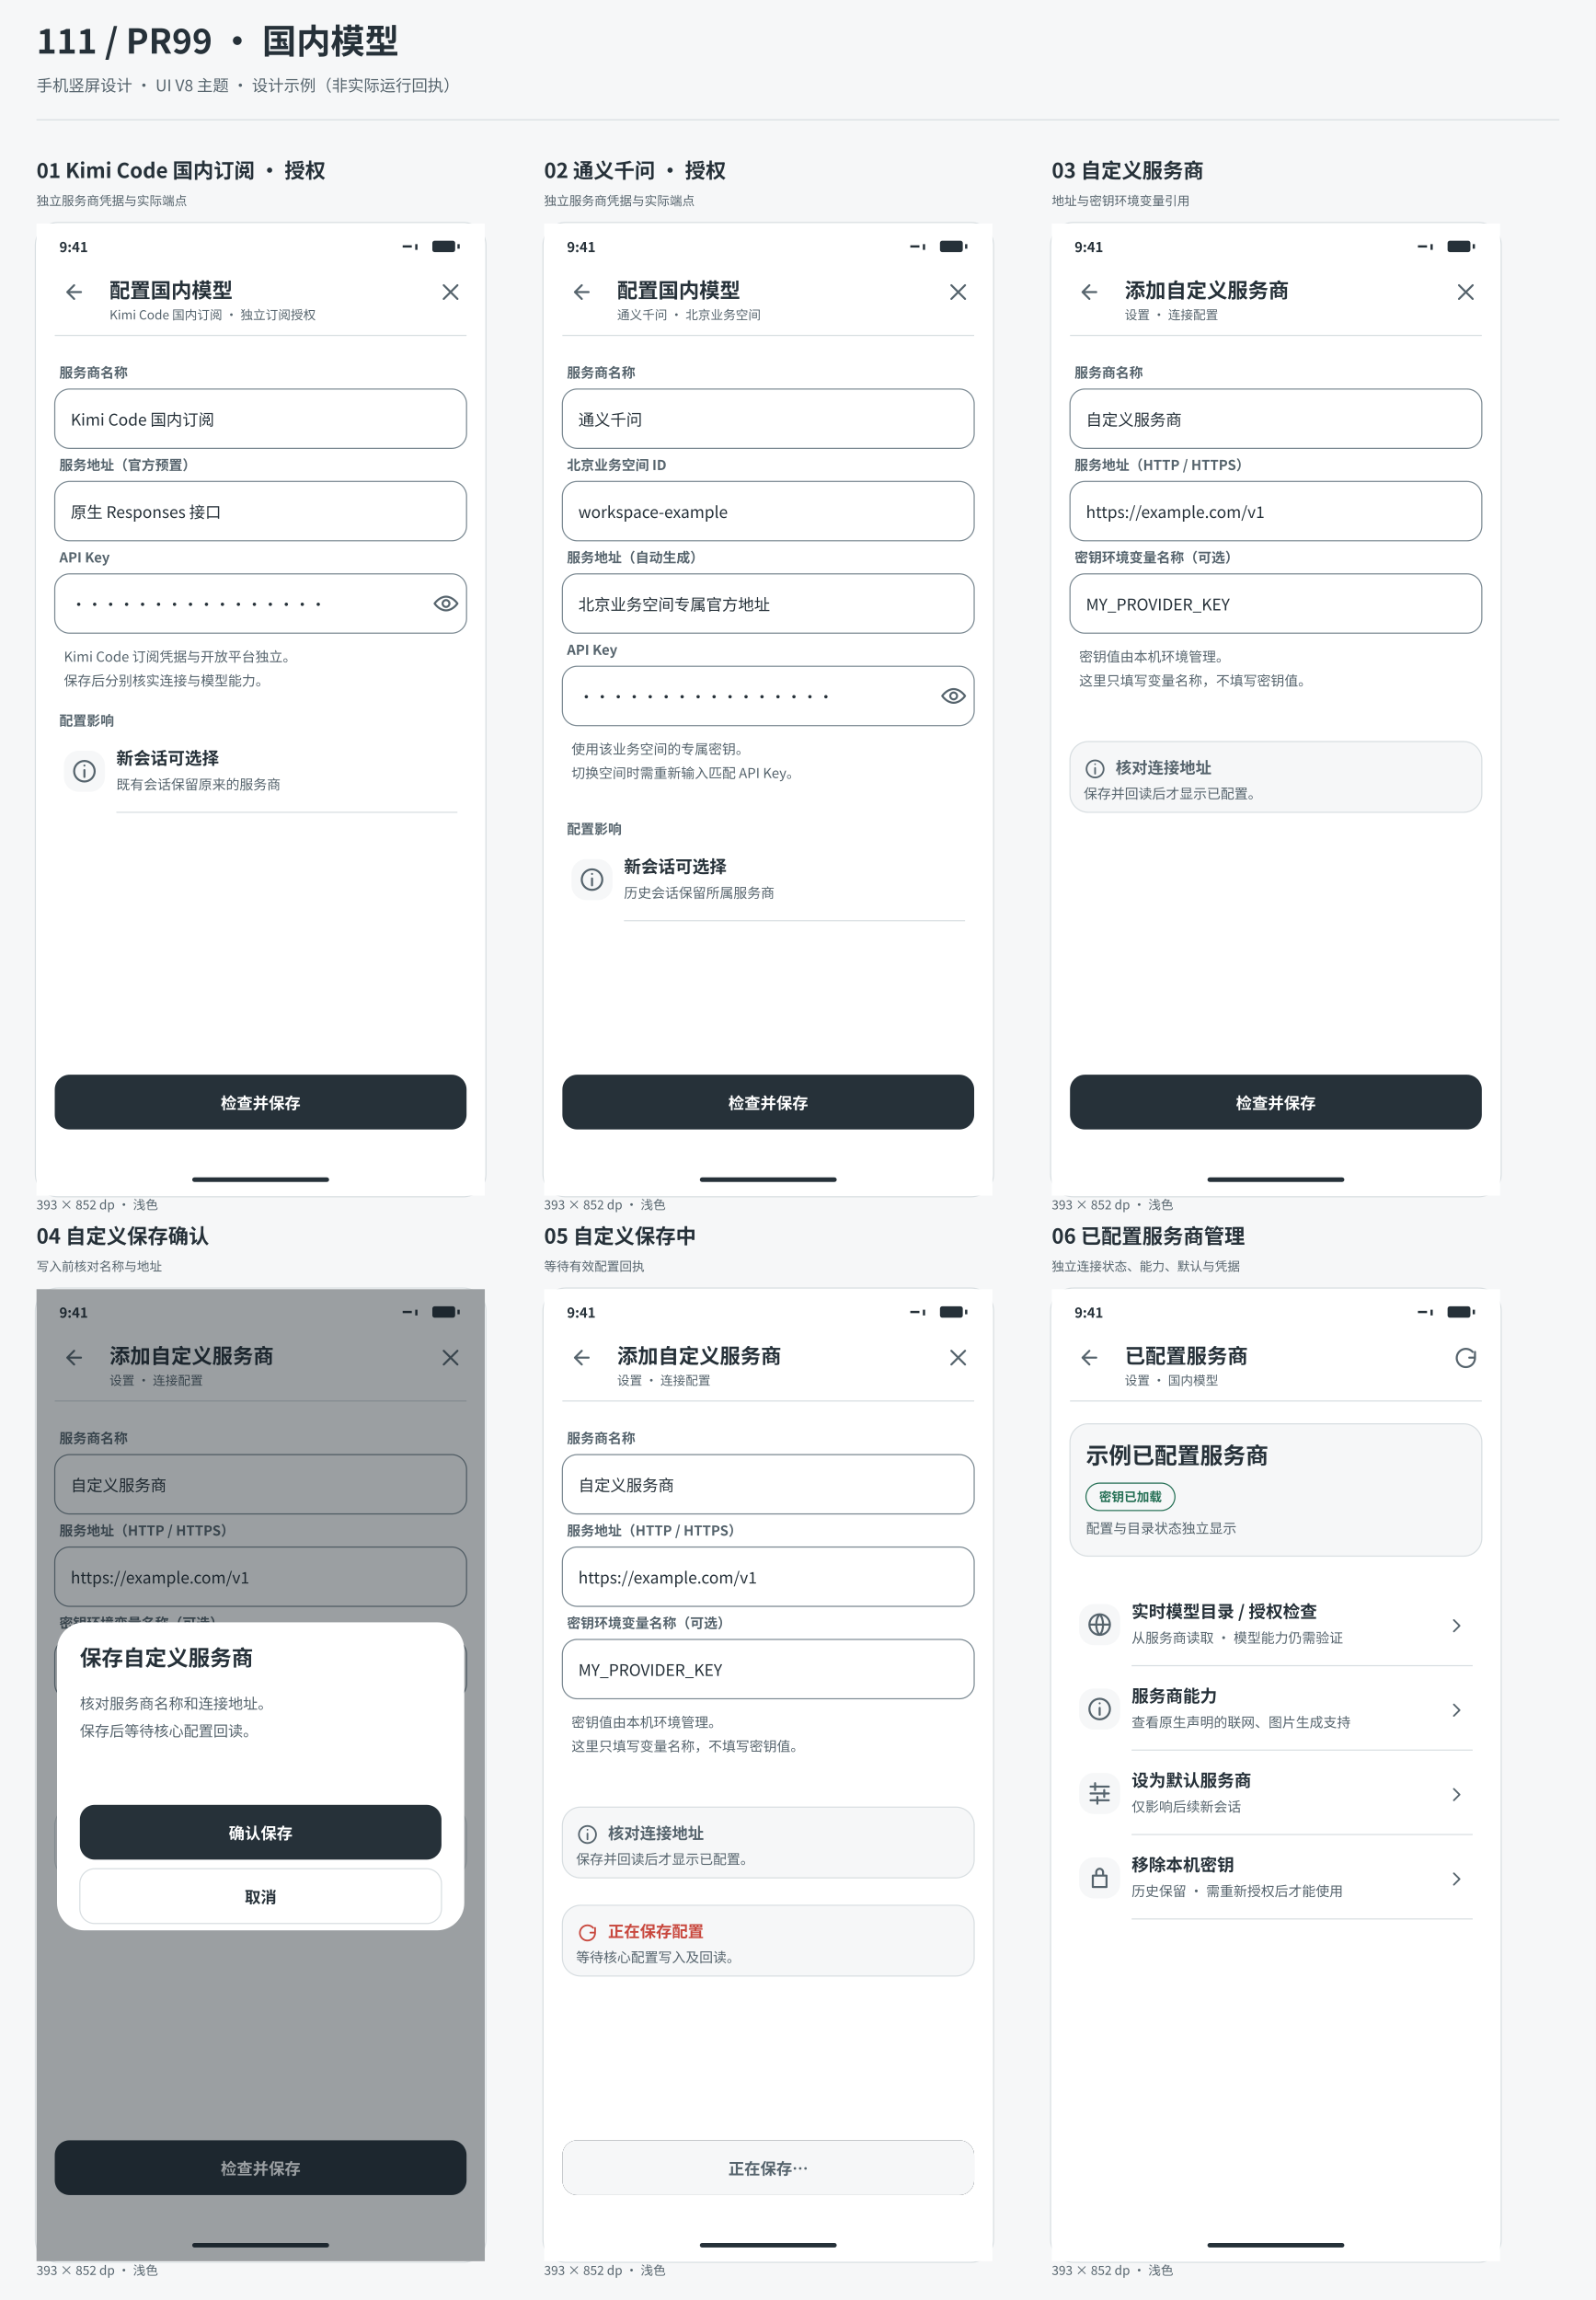
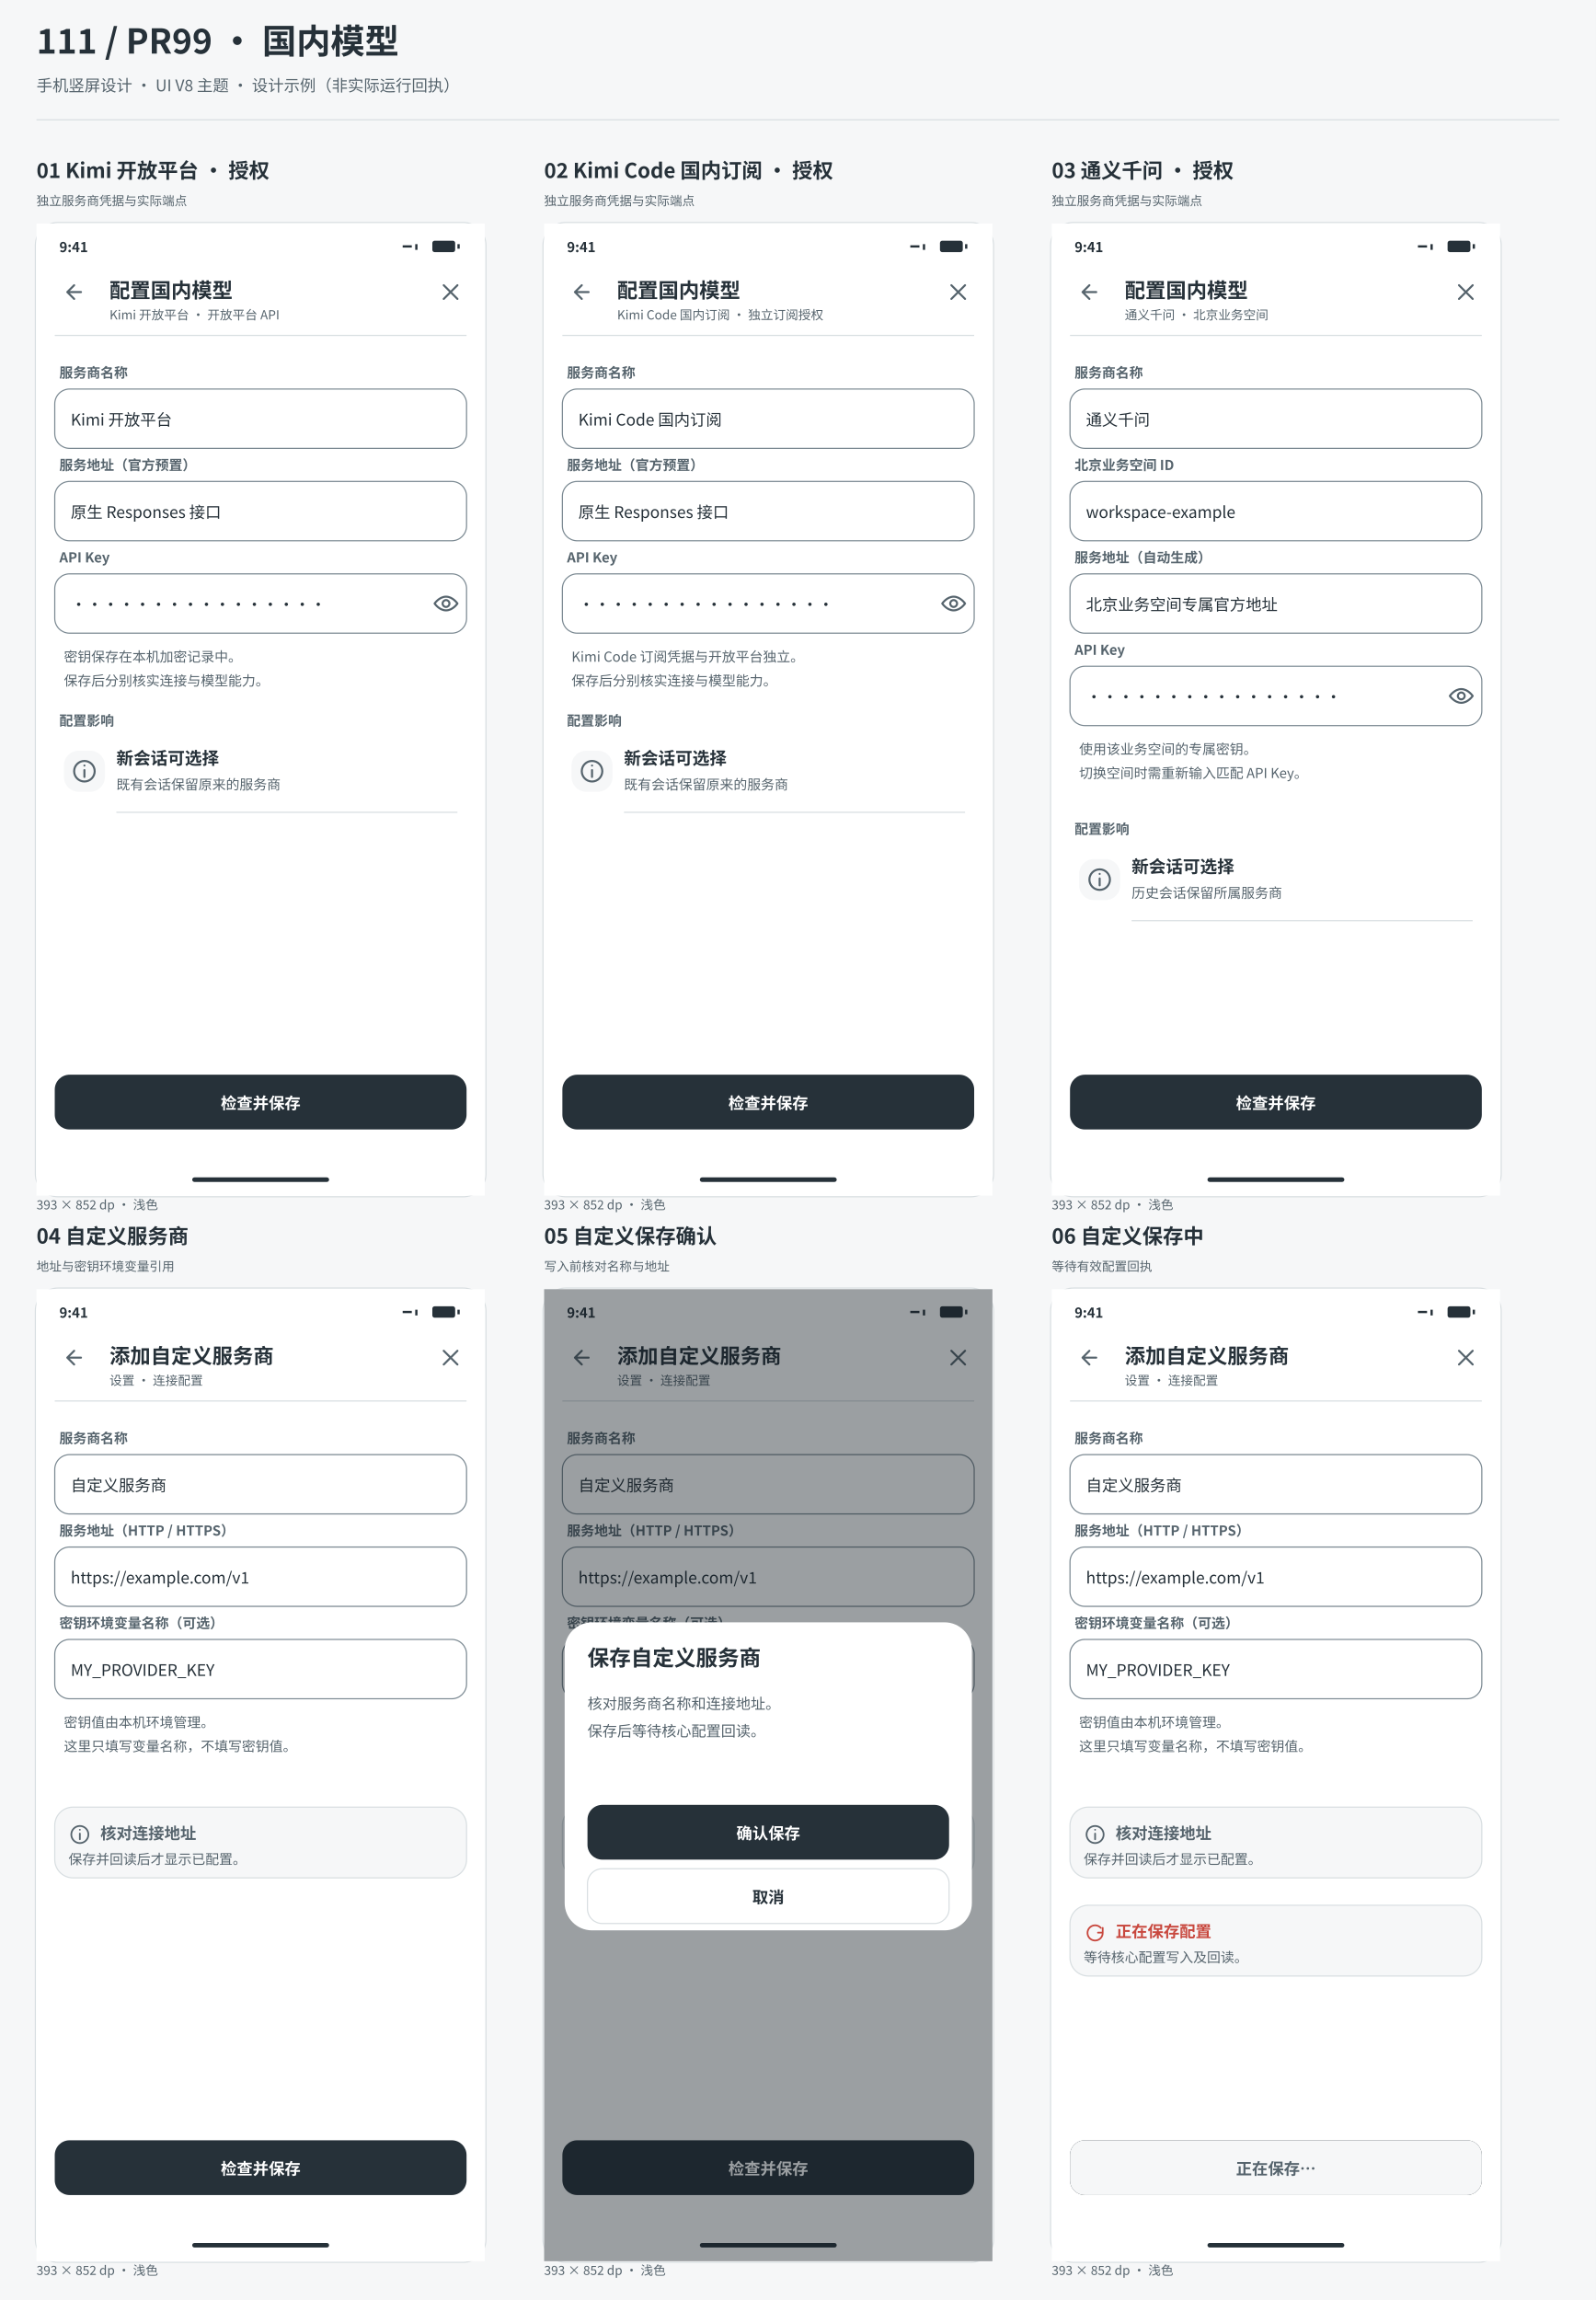
<svg xmlns="http://www.w3.org/2000/svg" width="1399" height="2016" viewBox="0 0 1399 2016" role="img" aria-label="国内模型">
  <rect x="0" y="0" width="1399" height="2016" rx="0" fill="#F6F7F8" stroke="none" stroke-width="1" opacity="1" />
  <text x="32" y="47" font-family="Noto Sans CJK SC, Microsoft YaHei, sans-serif" font-size="30" font-weight="700" fill="#263139" text-anchor="start">111  /  PR99  ·  国内模型</text>
  <text x="32" y="80" font-family="Noto Sans CJK SC, Microsoft YaHei, sans-serif" font-size="14" font-weight="400" fill="#56646D" text-anchor="start">手机竖屏设计 · UI V8 主题 · 设计示例（非实际运行回执）</text>
  <path d="M32 105L1367 105" stroke="#D8DEE1" stroke-width="1" fill="none" />
-   <text x="32" y="156" font-family="Noto Sans CJK SC, Microsoft YaHei, sans-serif" font-size="18" font-weight="700" fill="#263139" text-anchor="start">01  Kimi Code 国内订阅 · 授权</text>
+   <text x="32" y="156" font-family="Noto Sans CJK SC, Microsoft YaHei, sans-serif" font-size="18" font-weight="700" fill="#263139" text-anchor="start">01  Kimi 开放平台 · 授权</text>
  <text x="32" y="180" font-family="Noto Sans CJK SC, Microsoft YaHei, sans-serif" font-size="11" font-weight="400" fill="#56646D" text-anchor="start">独立服务商凭据与实际端点</text>
  <rect x="31.0" y="195" width="395" height="854" rx="20" fill="#FFFFFF" stroke="#D8DEE1" stroke-width="1" opacity="1" />
-   <g id="provider-form-kimi-code" transform="translate(32.0 196)">
+   <g id="provider-form-kimi" transform="translate(32.0 196)">
+     <rect x="0" y="0" width="393" height="852" rx="0" fill="#FFFFFF" stroke="none" stroke-width="1" opacity="1" />
+     <text x="20" y="25" font-family="Noto Sans CJK SC, Microsoft YaHei, sans-serif" font-size="12" font-weight="600" fill="#263139" text-anchor="start">9:41</text>
+     <path d="M321 20L329 20" stroke="#263139" stroke-width="2" fill="none" />
+     <path d="M333 18L333 23" stroke="#263139" stroke-width="2" fill="none" />
+     <rect x="347" y="15" width="20" height="10" rx="2" fill="#263139" stroke="none" stroke-width="1" opacity="1" />
+     <rect x="369" y="18" width="2" height="4" rx="0" fill="#263139" stroke="none" stroke-width="1" opacity="1" />
+     <g transform="translate(18 48) scale(1.0)" fill="none" stroke="#56646D" stroke-width="1.8" stroke-linejoin="round" stroke-linecap="round">
+       <path d="M15 18l-6-6 6-6M9 12h12" />
+     </g>
+     <text x="64" y="65" font-family="Noto Sans CJK SC, Microsoft YaHei, sans-serif" font-size="18" font-weight="700" fill="#263139" text-anchor="start">配置国内模型</text>
+     <text x="64" y="84" font-family="Noto Sans CJK SC, Microsoft YaHei, sans-serif" font-size="11" font-weight="400" fill="#56646D" text-anchor="start">Kimi 开放平台 · 开放平台 API</text>
+     <g transform="translate(351 48) scale(1.0)" fill="none" stroke="#56646D" stroke-width="1.8" stroke-linejoin="round" stroke-linecap="round">
+       <path d="M6 6l12 12M18 6L6 18" />
+     </g>
+     <path d="M16 98L377 98" stroke="#D8DEE1" stroke-width="1" fill="none" />
+     <rect x="136.5" y="836" width="120" height="4" rx="2" fill="#263139" stroke="none" stroke-width="1" opacity="1" />
+     <text x="20" y="135" font-family="Noto Sans CJK SC, Microsoft YaHei, sans-serif" font-size="12" font-weight="600" fill="#56646D" text-anchor="start">服务商名称</text>
+     <rect x="16" y="145" width="361" height="52" rx="13" fill="#FFFFFF" stroke="#7B8992" stroke-width="1" opacity="1" />
+     <text x="30" y="177" font-family="Noto Sans CJK SC, Microsoft YaHei, sans-serif" font-size="14" font-weight="400" fill="#263139" text-anchor="start">Kimi 开放平台</text>
+     <text x="20" y="216" font-family="Noto Sans CJK SC, Microsoft YaHei, sans-serif" font-size="12" font-weight="600" fill="#56646D" text-anchor="start">服务地址（官方预置）</text>
+     <rect x="16" y="226" width="361" height="52" rx="13" fill="#FFFFFF" stroke="#7B8992" stroke-width="1" opacity="1" />
+     <text x="30" y="258" font-family="Noto Sans CJK SC, Microsoft YaHei, sans-serif" font-size="14" font-weight="400" fill="#263139" text-anchor="start">原生 Responses 接口</text>
+     <text x="20" y="297" font-family="Noto Sans CJK SC, Microsoft YaHei, sans-serif" font-size="12" font-weight="600" fill="#56646D" text-anchor="start">API Key</text>
+     <rect x="16" y="307" width="361" height="52" rx="13" fill="#FFFFFF" stroke="#7B8992" stroke-width="1" opacity="1" />
+     <text x="30" y="339" font-family="Noto Sans CJK SC, Microsoft YaHei, sans-serif" font-size="14" font-weight="400" fill="#263139" text-anchor="start">••••••••••••••••</text>
+     <g transform="translate(347 321) scale(1.0)" fill="none" stroke="#56646D" stroke-width="1.8" stroke-linejoin="round" stroke-linecap="round">
+       <path d="M2 12s4-6 10-6 10 6 10 6-4 6-10 6-10-6-10-6M15 12a3 3 0 1 1-6 0 3 3 0 0 1 6 0" />
+     </g>
+     <text x="24" y="384" font-family="Noto Sans CJK SC, Microsoft YaHei, sans-serif" font-size="12" font-weight="400" fill="#56646D" text-anchor="start">密钥保存在本机加密记录中。</text>
+     <text x="24" y="405" font-family="Noto Sans CJK SC, Microsoft YaHei, sans-serif" font-size="12" font-weight="400" fill="#56646D" text-anchor="start">保存后分别核实连接与模型能力。</text>
+     <text x="20" y="440" font-family="Noto Sans CJK SC, Microsoft YaHei, sans-serif" font-size="12" font-weight="600" fill="#56646D" text-anchor="start">配置影响</text>
+     <rect x="24" y="462" width="36" height="36" rx="13" fill="#F6F7F8" stroke="none" stroke-width="1" opacity="1" />
+     <g transform="translate(30 468) scale(1.0)" fill="none" stroke="#56646D" stroke-width="1.8" stroke-linejoin="round" stroke-linecap="round">
+       <path d="M12 11v6M12 7h.01M21 12a9 9 0 1 1-18 0 9 9 0 0 1 18 0" />
+     </g>
+     <text x="70" y="474" font-family="Noto Sans CJK SC, Microsoft YaHei, sans-serif" font-size="15" font-weight="600" fill="#263139" text-anchor="start">新会话可选择</text>
+     <text x="70" y="496" font-family="Noto Sans CJK SC, Microsoft YaHei, sans-serif" font-size="12" font-weight="400" fill="#56646D" text-anchor="start">既有会话保留原来的服务商</text>
+     <path d="M70 516L369 516" stroke="#D8DEE1" stroke-width="1" fill="none" />
+     <rect x="16" y="746" width="361" height="48" rx="13" fill="#263139" stroke="none" stroke-width="1" opacity="1" />
+     <text x="196.5" y="776" font-family="Noto Sans CJK SC, Microsoft YaHei, sans-serif" font-size="14" font-weight="600" fill="#FFFFFF" text-anchor="middle">检查并保存</text>
+   </g>
+   <text x="32" y="1060" font-family="Noto Sans CJK SC, Microsoft YaHei, sans-serif" font-size="11" font-weight="400" fill="#56646D" text-anchor="start">393 × 852 dp  ·  浅色</text>
+   <text x="477" y="156" font-family="Noto Sans CJK SC, Microsoft YaHei, sans-serif" font-size="18" font-weight="700" fill="#263139" text-anchor="start">02  Kimi Code 国内订阅 · 授权</text>
+   <text x="477" y="180" font-family="Noto Sans CJK SC, Microsoft YaHei, sans-serif" font-size="11" font-weight="400" fill="#56646D" text-anchor="start">独立服务商凭据与实际端点</text>
+   <rect x="476.0" y="195" width="395" height="854" rx="20" fill="#FFFFFF" stroke="#D8DEE1" stroke-width="1" opacity="1" />
+   <g id="provider-form-kimi-code" transform="translate(477.0 196)">
    <rect x="0" y="0" width="393" height="852" rx="0" fill="#FFFFFF" stroke="none" stroke-width="1" opacity="1" />
    <text x="20" y="25" font-family="Noto Sans CJK SC, Microsoft YaHei, sans-serif" font-size="12" font-weight="600" fill="#263139" text-anchor="start">9:41</text>
    <path d="M321 20L329 20" stroke="#263139" stroke-width="2" fill="none" />
    <path d="M333 18L333 23" stroke="#263139" stroke-width="2" fill="none" />
    <rect x="347" y="15" width="20" height="10" rx="2" fill="#263139" stroke="none" stroke-width="1" opacity="1" />
    <rect x="369" y="18" width="2" height="4" rx="0" fill="#263139" stroke="none" stroke-width="1" opacity="1" />
    <g transform="translate(18 48) scale(1.0)" fill="none" stroke="#56646D" stroke-width="1.8" stroke-linejoin="round" stroke-linecap="round">
      <path d="M15 18l-6-6 6-6M9 12h12" />
    </g>
    <text x="64" y="65" font-family="Noto Sans CJK SC, Microsoft YaHei, sans-serif" font-size="18" font-weight="700" fill="#263139" text-anchor="start">配置国内模型</text>
    <text x="64" y="84" font-family="Noto Sans CJK SC, Microsoft YaHei, sans-serif" font-size="11" font-weight="400" fill="#56646D" text-anchor="start">Kimi Code 国内订阅 · 独立订阅授权</text>
    <g transform="translate(351 48) scale(1.0)" fill="none" stroke="#56646D" stroke-width="1.8" stroke-linejoin="round" stroke-linecap="round">
      <path d="M6 6l12 12M18 6L6 18" />
    </g>
    <path d="M16 98L377 98" stroke="#D8DEE1" stroke-width="1" fill="none" />
    <rect x="136.5" y="836" width="120" height="4" rx="2" fill="#263139" stroke="none" stroke-width="1" opacity="1" />
    <text x="20" y="135" font-family="Noto Sans CJK SC, Microsoft YaHei, sans-serif" font-size="12" font-weight="600" fill="#56646D" text-anchor="start">服务商名称</text>
    <rect x="16" y="145" width="361" height="52" rx="13" fill="#FFFFFF" stroke="#7B8992" stroke-width="1" opacity="1" />
    <text x="30" y="177" font-family="Noto Sans CJK SC, Microsoft YaHei, sans-serif" font-size="14" font-weight="400" fill="#263139" text-anchor="start">Kimi Code 国内订阅</text>
    <text x="20" y="216" font-family="Noto Sans CJK SC, Microsoft YaHei, sans-serif" font-size="12" font-weight="600" fill="#56646D" text-anchor="start">服务地址（官方预置）</text>
    <rect x="16" y="226" width="361" height="52" rx="13" fill="#FFFFFF" stroke="#7B8992" stroke-width="1" opacity="1" />
    <text x="30" y="258" font-family="Noto Sans CJK SC, Microsoft YaHei, sans-serif" font-size="14" font-weight="400" fill="#263139" text-anchor="start">原生 Responses 接口</text>
    <text x="20" y="297" font-family="Noto Sans CJK SC, Microsoft YaHei, sans-serif" font-size="12" font-weight="600" fill="#56646D" text-anchor="start">API Key</text>
    <rect x="16" y="307" width="361" height="52" rx="13" fill="#FFFFFF" stroke="#7B8992" stroke-width="1" opacity="1" />
    <text x="30" y="339" font-family="Noto Sans CJK SC, Microsoft YaHei, sans-serif" font-size="14" font-weight="400" fill="#263139" text-anchor="start">••••••••••••••••</text>
    <g transform="translate(347 321) scale(1.0)" fill="none" stroke="#56646D" stroke-width="1.8" stroke-linejoin="round" stroke-linecap="round">
      <path d="M2 12s4-6 10-6 10 6 10 6-4 6-10 6-10-6-10-6M15 12a3 3 0 1 1-6 0 3 3 0 0 1 6 0" />
    </g>
    <text x="24" y="384" font-family="Noto Sans CJK SC, Microsoft YaHei, sans-serif" font-size="12" font-weight="400" fill="#56646D" text-anchor="start">Kimi Code 订阅凭据与开放平台独立。</text>
    <text x="24" y="405" font-family="Noto Sans CJK SC, Microsoft YaHei, sans-serif" font-size="12" font-weight="400" fill="#56646D" text-anchor="start">保存后分别核实连接与模型能力。</text>
    <text x="20" y="440" font-family="Noto Sans CJK SC, Microsoft YaHei, sans-serif" font-size="12" font-weight="600" fill="#56646D" text-anchor="start">配置影响</text>
    <rect x="24" y="462" width="36" height="36" rx="13" fill="#F6F7F8" stroke="none" stroke-width="1" opacity="1" />
    <g transform="translate(30 468) scale(1.0)" fill="none" stroke="#56646D" stroke-width="1.8" stroke-linejoin="round" stroke-linecap="round">
      <path d="M12 11v6M12 7h.01M21 12a9 9 0 1 1-18 0 9 9 0 0 1 18 0" />
    </g>
    <text x="70" y="474" font-family="Noto Sans CJK SC, Microsoft YaHei, sans-serif" font-size="15" font-weight="600" fill="#263139" text-anchor="start">新会话可选择</text>
    <text x="70" y="496" font-family="Noto Sans CJK SC, Microsoft YaHei, sans-serif" font-size="12" font-weight="400" fill="#56646D" text-anchor="start">既有会话保留原来的服务商</text>
    <path d="M70 516L369 516" stroke="#D8DEE1" stroke-width="1" fill="none" />
    <rect x="16" y="746" width="361" height="48" rx="13" fill="#263139" stroke="none" stroke-width="1" opacity="1" />
    <text x="196.5" y="776" font-family="Noto Sans CJK SC, Microsoft YaHei, sans-serif" font-size="14" font-weight="600" fill="#FFFFFF" text-anchor="middle">检查并保存</text>
  </g>
-   <text x="32" y="1060" font-family="Noto Sans CJK SC, Microsoft YaHei, sans-serif" font-size="11" font-weight="400" fill="#56646D" text-anchor="start">393 × 852 dp  ·  浅色</text>
-   <text x="477" y="156" font-family="Noto Sans CJK SC, Microsoft YaHei, sans-serif" font-size="18" font-weight="700" fill="#263139" text-anchor="start">02  通义千问 · 授权</text>
-   <text x="477" y="180" font-family="Noto Sans CJK SC, Microsoft YaHei, sans-serif" font-size="11" font-weight="400" fill="#56646D" text-anchor="start">独立服务商凭据与实际端点</text>
-   <rect x="476.0" y="195" width="395" height="854" rx="20" fill="#FFFFFF" stroke="#D8DEE1" stroke-width="1" opacity="1" />
-   <g id="provider-form-qwen" transform="translate(477.0 196)">
+   <text x="477" y="1060" font-family="Noto Sans CJK SC, Microsoft YaHei, sans-serif" font-size="11" font-weight="400" fill="#56646D" text-anchor="start">393 × 852 dp  ·  浅色</text>
+   <text x="922" y="156" font-family="Noto Sans CJK SC, Microsoft YaHei, sans-serif" font-size="18" font-weight="700" fill="#263139" text-anchor="start">03  通义千问 · 授权</text>
+   <text x="922" y="180" font-family="Noto Sans CJK SC, Microsoft YaHei, sans-serif" font-size="11" font-weight="400" fill="#56646D" text-anchor="start">独立服务商凭据与实际端点</text>
+   <rect x="921.0" y="195" width="395" height="854" rx="20" fill="#FFFFFF" stroke="#D8DEE1" stroke-width="1" opacity="1" />
+   <g id="provider-form-qwen" transform="translate(922.0 196)">
    <rect x="0" y="0" width="393" height="852" rx="0" fill="#FFFFFF" stroke="none" stroke-width="1" opacity="1" />
    <text x="20" y="25" font-family="Noto Sans CJK SC, Microsoft YaHei, sans-serif" font-size="12" font-weight="600" fill="#263139" text-anchor="start">9:41</text>
    <path d="M321 20L329 20" stroke="#263139" stroke-width="2" fill="none" />
    <path d="M333 18L333 23" stroke="#263139" stroke-width="2" fill="none" />
    <rect x="347" y="15" width="20" height="10" rx="2" fill="#263139" stroke="none" stroke-width="1" opacity="1" />
    <rect x="369" y="18" width="2" height="4" rx="0" fill="#263139" stroke="none" stroke-width="1" opacity="1" />
    <g transform="translate(18 48) scale(1.0)" fill="none" stroke="#56646D" stroke-width="1.8" stroke-linejoin="round" stroke-linecap="round">
      <path d="M15 18l-6-6 6-6M9 12h12" />
    </g>
    <text x="64" y="65" font-family="Noto Sans CJK SC, Microsoft YaHei, sans-serif" font-size="18" font-weight="700" fill="#263139" text-anchor="start">配置国内模型</text>
    <text x="64" y="84" font-family="Noto Sans CJK SC, Microsoft YaHei, sans-serif" font-size="11" font-weight="400" fill="#56646D" text-anchor="start">通义千问 · 北京业务空间</text>
    <g transform="translate(351 48) scale(1.0)" fill="none" stroke="#56646D" stroke-width="1.8" stroke-linejoin="round" stroke-linecap="round">
      <path d="M6 6l12 12M18 6L6 18" />
    </g>
    <path d="M16 98L377 98" stroke="#D8DEE1" stroke-width="1" fill="none" />
    <rect x="136.5" y="836" width="120" height="4" rx="2" fill="#263139" stroke="none" stroke-width="1" opacity="1" />
    <text x="20" y="135" font-family="Noto Sans CJK SC, Microsoft YaHei, sans-serif" font-size="12" font-weight="600" fill="#56646D" text-anchor="start">服务商名称</text>
    <rect x="16" y="145" width="361" height="52" rx="13" fill="#FFFFFF" stroke="#7B8992" stroke-width="1" opacity="1" />
    <text x="30" y="177" font-family="Noto Sans CJK SC, Microsoft YaHei, sans-serif" font-size="14" font-weight="400" fill="#263139" text-anchor="start">通义千问</text>
    <text x="20" y="216" font-family="Noto Sans CJK SC, Microsoft YaHei, sans-serif" font-size="12" font-weight="600" fill="#56646D" text-anchor="start">北京业务空间 ID</text>
    <rect x="16" y="226" width="361" height="52" rx="13" fill="#FFFFFF" stroke="#7B8992" stroke-width="1" opacity="1" />
    <text x="30" y="258" font-family="Noto Sans CJK SC, Microsoft YaHei, sans-serif" font-size="14" font-weight="400" fill="#263139" text-anchor="start">workspace-example</text>
    <text x="20" y="297" font-family="Noto Sans CJK SC, Microsoft YaHei, sans-serif" font-size="12" font-weight="600" fill="#56646D" text-anchor="start">服务地址（自动生成）</text>
    <rect x="16" y="307" width="361" height="52" rx="13" fill="#FFFFFF" stroke="#7B8992" stroke-width="1" opacity="1" />
    <text x="30" y="339" font-family="Noto Sans CJK SC, Microsoft YaHei, sans-serif" font-size="14" font-weight="400" fill="#263139" text-anchor="start">北京业务空间专属官方地址</text>
    <text x="20" y="378" font-family="Noto Sans CJK SC, Microsoft YaHei, sans-serif" font-size="12" font-weight="600" fill="#56646D" text-anchor="start">API Key</text>
    <rect x="16" y="388" width="361" height="52" rx="13" fill="#FFFFFF" stroke="#7B8992" stroke-width="1" opacity="1" />
    <text x="30" y="420" font-family="Noto Sans CJK SC, Microsoft YaHei, sans-serif" font-size="14" font-weight="400" fill="#263139" text-anchor="start">••••••••••••••••</text>
    <g transform="translate(347 402) scale(1.0)" fill="none" stroke="#56646D" stroke-width="1.8" stroke-linejoin="round" stroke-linecap="round">
      <path d="M2 12s4-6 10-6 10 6 10 6-4 6-10 6-10-6-10-6M15 12a3 3 0 1 1-6 0 3 3 0 0 1 6 0" />
    </g>
    <text x="24" y="465" font-family="Noto Sans CJK SC, Microsoft YaHei, sans-serif" font-size="12" font-weight="400" fill="#56646D" text-anchor="start">使用该业务空间的专属密钥。</text>
    <text x="24" y="486" font-family="Noto Sans CJK SC, Microsoft YaHei, sans-serif" font-size="12" font-weight="400" fill="#56646D" text-anchor="start">切换空间时需重新输入匹配 API Key。</text>
    <text x="20" y="535" font-family="Noto Sans CJK SC, Microsoft YaHei, sans-serif" font-size="12" font-weight="600" fill="#56646D" text-anchor="start">配置影响</text>
    <rect x="24" y="557" width="36" height="36" rx="13" fill="#F6F7F8" stroke="none" stroke-width="1" opacity="1" />
    <g transform="translate(30 563) scale(1.0)" fill="none" stroke="#56646D" stroke-width="1.8" stroke-linejoin="round" stroke-linecap="round">
      <path d="M12 11v6M12 7h.01M21 12a9 9 0 1 1-18 0 9 9 0 0 1 18 0" />
    </g>
    <text x="70" y="569" font-family="Noto Sans CJK SC, Microsoft YaHei, sans-serif" font-size="15" font-weight="600" fill="#263139" text-anchor="start">新会话可选择</text>
    <text x="70" y="591" font-family="Noto Sans CJK SC, Microsoft YaHei, sans-serif" font-size="12" font-weight="400" fill="#56646D" text-anchor="start">历史会话保留所属服务商</text>
    <path d="M70 611L369 611" stroke="#D8DEE1" stroke-width="1" fill="none" />
    <rect x="16" y="746" width="361" height="48" rx="13" fill="#263139" stroke="none" stroke-width="1" opacity="1" />
    <text x="196.5" y="776" font-family="Noto Sans CJK SC, Microsoft YaHei, sans-serif" font-size="14" font-weight="600" fill="#FFFFFF" text-anchor="middle">检查并保存</text>
  </g>
-   <text x="477" y="1060" font-family="Noto Sans CJK SC, Microsoft YaHei, sans-serif" font-size="11" font-weight="400" fill="#56646D" text-anchor="start">393 × 852 dp  ·  浅色</text>
-   <text x="922" y="156" font-family="Noto Sans CJK SC, Microsoft YaHei, sans-serif" font-size="18" font-weight="700" fill="#263139" text-anchor="start">03  自定义服务商</text>
-   <text x="922" y="180" font-family="Noto Sans CJK SC, Microsoft YaHei, sans-serif" font-size="11" font-weight="400" fill="#56646D" text-anchor="start">地址与密钥环境变量引用</text>
-   <rect x="921.0" y="195" width="395" height="854" rx="20" fill="#FFFFFF" stroke="#D8DEE1" stroke-width="1" opacity="1" />
-   <g id="provider-custom" transform="translate(922.0 196)">
+   <text x="922" y="1060" font-family="Noto Sans CJK SC, Microsoft YaHei, sans-serif" font-size="11" font-weight="400" fill="#56646D" text-anchor="start">393 × 852 dp  ·  浅色</text>
+   <text x="32" y="1090" font-family="Noto Sans CJK SC, Microsoft YaHei, sans-serif" font-size="18" font-weight="700" fill="#263139" text-anchor="start">04  自定义服务商</text>
+   <text x="32" y="1114" font-family="Noto Sans CJK SC, Microsoft YaHei, sans-serif" font-size="11" font-weight="400" fill="#56646D" text-anchor="start">地址与密钥环境变量引用</text>
+   <rect x="31.0" y="1129" width="395" height="854" rx="20" fill="#FFFFFF" stroke="#D8DEE1" stroke-width="1" opacity="1" />
+   <g id="provider-custom" transform="translate(32.0 1130)">
    <rect x="0" y="0" width="393" height="852" rx="0" fill="#FFFFFF" stroke="none" stroke-width="1" opacity="1" />
    <text x="20" y="25" font-family="Noto Sans CJK SC, Microsoft YaHei, sans-serif" font-size="12" font-weight="600" fill="#263139" text-anchor="start">9:41</text>
    <path d="M321 20L329 20" stroke="#263139" stroke-width="2" fill="none" />
    <path d="M333 18L333 23" stroke="#263139" stroke-width="2" fill="none" />
    <rect x="347" y="15" width="20" height="10" rx="2" fill="#263139" stroke="none" stroke-width="1" opacity="1" />
    <rect x="369" y="18" width="2" height="4" rx="0" fill="#263139" stroke="none" stroke-width="1" opacity="1" />
    <g transform="translate(18 48) scale(1.0)" fill="none" stroke="#56646D" stroke-width="1.8" stroke-linejoin="round" stroke-linecap="round">
      <path d="M15 18l-6-6 6-6M9 12h12" />
    </g>
    <text x="64" y="65" font-family="Noto Sans CJK SC, Microsoft YaHei, sans-serif" font-size="18" font-weight="700" fill="#263139" text-anchor="start">添加自定义服务商</text>
    <text x="64" y="84" font-family="Noto Sans CJK SC, Microsoft YaHei, sans-serif" font-size="11" font-weight="400" fill="#56646D" text-anchor="start">设置 · 连接配置</text>
    <g transform="translate(351 48) scale(1.0)" fill="none" stroke="#56646D" stroke-width="1.8" stroke-linejoin="round" stroke-linecap="round">
      <path d="M6 6l12 12M18 6L6 18" />
    </g>
    <path d="M16 98L377 98" stroke="#D8DEE1" stroke-width="1" fill="none" />
    <rect x="136.5" y="836" width="120" height="4" rx="2" fill="#263139" stroke="none" stroke-width="1" opacity="1" />
    <text x="20" y="135" font-family="Noto Sans CJK SC, Microsoft YaHei, sans-serif" font-size="12" font-weight="600" fill="#56646D" text-anchor="start">服务商名称</text>
    <rect x="16" y="145" width="361" height="52" rx="13" fill="#FFFFFF" stroke="#7B8992" stroke-width="1" opacity="1" />
    <text x="30" y="177" font-family="Noto Sans CJK SC, Microsoft YaHei, sans-serif" font-size="14" font-weight="400" fill="#263139" text-anchor="start">自定义服务商</text>
    <text x="20" y="216" font-family="Noto Sans CJK SC, Microsoft YaHei, sans-serif" font-size="12" font-weight="600" fill="#56646D" text-anchor="start">服务地址（HTTP / HTTPS）</text>
    <rect x="16" y="226" width="361" height="52" rx="13" fill="#FFFFFF" stroke="#7B8992" stroke-width="1" opacity="1" />
    <text x="30" y="258" font-family="Noto Sans CJK SC, Microsoft YaHei, sans-serif" font-size="14" font-weight="400" fill="#263139" text-anchor="start">https://example.com/v1</text>
    <text x="20" y="297" font-family="Noto Sans CJK SC, Microsoft YaHei, sans-serif" font-size="12" font-weight="600" fill="#56646D" text-anchor="start">密钥环境变量名称（可选）</text>
    <rect x="16" y="307" width="361" height="52" rx="13" fill="#FFFFFF" stroke="#7B8992" stroke-width="1" opacity="1" />
    <text x="30" y="339" font-family="Noto Sans CJK SC, Microsoft YaHei, sans-serif" font-size="14" font-weight="400" fill="#263139" text-anchor="start">MY_PROVIDER_KEY</text>
    <text x="24" y="384" font-family="Noto Sans CJK SC, Microsoft YaHei, sans-serif" font-size="12" font-weight="400" fill="#56646D" text-anchor="start">密钥值由本机环境管理。</text>
    <text x="24" y="405" font-family="Noto Sans CJK SC, Microsoft YaHei, sans-serif" font-size="12" font-weight="400" fill="#56646D" text-anchor="start">这里只填写变量名称，不填写密钥值。</text>
    <rect x="16" y="454" width="361" height="62" rx="16" fill="#F6F7F8" stroke="#D8DEE1" stroke-width="1" opacity="1" />
    <g transform="translate(28 468) scale(0.8333333)" fill="none" stroke="#56646D" stroke-width="1.8" stroke-linejoin="round" stroke-linecap="round">
      <path d="M12 11v6M12 7h.01M21 12a9 9 0 1 1-18 0 9 9 0 0 1 18 0" />
    </g>
    <text x="56" y="482" font-family="Noto Sans CJK SC, Microsoft YaHei, sans-serif" font-size="14" font-weight="600" fill="#56646D" text-anchor="start">核对连接地址</text>
    <text x="28" y="504" font-family="Noto Sans CJK SC, Microsoft YaHei, sans-serif" font-size="12" font-weight="400" fill="#56646D" text-anchor="start">保存并回读后才显示已配置。</text>
    <rect x="16" y="746" width="361" height="48" rx="13" fill="#263139" stroke="none" stroke-width="1" opacity="1" />
    <text x="196.5" y="776" font-family="Noto Sans CJK SC, Microsoft YaHei, sans-serif" font-size="14" font-weight="600" fill="#FFFFFF" text-anchor="middle">检查并保存</text>
  </g>
-   <text x="922" y="1060" font-family="Noto Sans CJK SC, Microsoft YaHei, sans-serif" font-size="11" font-weight="400" fill="#56646D" text-anchor="start">393 × 852 dp  ·  浅色</text>
-   <text x="32" y="1090" font-family="Noto Sans CJK SC, Microsoft YaHei, sans-serif" font-size="18" font-weight="700" fill="#263139" text-anchor="start">04  自定义保存确认</text>
-   <text x="32" y="1114" font-family="Noto Sans CJK SC, Microsoft YaHei, sans-serif" font-size="11" font-weight="400" fill="#56646D" text-anchor="start">写入前核对名称与地址</text>
-   <rect x="31.0" y="1129" width="395" height="854" rx="20" fill="#FFFFFF" stroke="#D8DEE1" stroke-width="1" opacity="1" />
-   <g id="provider-custom-confirm" transform="translate(32.0 1130)">
+   <text x="32" y="1994" font-family="Noto Sans CJK SC, Microsoft YaHei, sans-serif" font-size="11" font-weight="400" fill="#56646D" text-anchor="start">393 × 852 dp  ·  浅色</text>
+   <text x="477" y="1090" font-family="Noto Sans CJK SC, Microsoft YaHei, sans-serif" font-size="18" font-weight="700" fill="#263139" text-anchor="start">05  自定义保存确认</text>
+   <text x="477" y="1114" font-family="Noto Sans CJK SC, Microsoft YaHei, sans-serif" font-size="11" font-weight="400" fill="#56646D" text-anchor="start">写入前核对名称与地址</text>
+   <rect x="476.0" y="1129" width="395" height="854" rx="20" fill="#FFFFFF" stroke="#D8DEE1" stroke-width="1" opacity="1" />
+   <g id="provider-custom-confirm" transform="translate(477.0 1130)">
    <rect x="0" y="0" width="393" height="852" rx="0" fill="#FFFFFF" stroke="none" stroke-width="1" opacity="1" />
    <text x="20" y="25" font-family="Noto Sans CJK SC, Microsoft YaHei, sans-serif" font-size="12" font-weight="600" fill="#263139" text-anchor="start">9:41</text>
    <path d="M321 20L329 20" stroke="#263139" stroke-width="2" fill="none" />
    <path d="M333 18L333 23" stroke="#263139" stroke-width="2" fill="none" />
    <rect x="347" y="15" width="20" height="10" rx="2" fill="#263139" stroke="none" stroke-width="1" opacity="1" />
    <rect x="369" y="18" width="2" height="4" rx="0" fill="#263139" stroke="none" stroke-width="1" opacity="1" />
    <g transform="translate(18 48) scale(1.0)" fill="none" stroke="#56646D" stroke-width="1.8" stroke-linejoin="round" stroke-linecap="round">
      <path d="M15 18l-6-6 6-6M9 12h12" />
    </g>
    <text x="64" y="65" font-family="Noto Sans CJK SC, Microsoft YaHei, sans-serif" font-size="18" font-weight="700" fill="#263139" text-anchor="start">添加自定义服务商</text>
    <text x="64" y="84" font-family="Noto Sans CJK SC, Microsoft YaHei, sans-serif" font-size="11" font-weight="400" fill="#56646D" text-anchor="start">设置 · 连接配置</text>
    <g transform="translate(351 48) scale(1.0)" fill="none" stroke="#56646D" stroke-width="1.8" stroke-linejoin="round" stroke-linecap="round">
      <path d="M6 6l12 12M18 6L6 18" />
    </g>
    <path d="M16 98L377 98" stroke="#D8DEE1" stroke-width="1" fill="none" />
    <rect x="136.5" y="836" width="120" height="4" rx="2" fill="#263139" stroke="none" stroke-width="1" opacity="1" />
    <text x="20" y="135" font-family="Noto Sans CJK SC, Microsoft YaHei, sans-serif" font-size="12" font-weight="600" fill="#56646D" text-anchor="start">服务商名称</text>
    <rect x="16" y="145" width="361" height="52" rx="13" fill="#FFFFFF" stroke="#7B8992" stroke-width="1" opacity="1" />
    <text x="30" y="177" font-family="Noto Sans CJK SC, Microsoft YaHei, sans-serif" font-size="14" font-weight="400" fill="#263139" text-anchor="start">自定义服务商</text>
    <text x="20" y="216" font-family="Noto Sans CJK SC, Microsoft YaHei, sans-serif" font-size="12" font-weight="600" fill="#56646D" text-anchor="start">服务地址（HTTP / HTTPS）</text>
    <rect x="16" y="226" width="361" height="52" rx="13" fill="#FFFFFF" stroke="#7B8992" stroke-width="1" opacity="1" />
    <text x="30" y="258" font-family="Noto Sans CJK SC, Microsoft YaHei, sans-serif" font-size="14" font-weight="400" fill="#263139" text-anchor="start">https://example.com/v1</text>
    <text x="20" y="297" font-family="Noto Sans CJK SC, Microsoft YaHei, sans-serif" font-size="12" font-weight="600" fill="#56646D" text-anchor="start">密钥环境变量名称（可选）</text>
    <rect x="16" y="307" width="361" height="52" rx="13" fill="#FFFFFF" stroke="#7B8992" stroke-width="1" opacity="1" />
    <text x="30" y="339" font-family="Noto Sans CJK SC, Microsoft YaHei, sans-serif" font-size="14" font-weight="400" fill="#263139" text-anchor="start">MY_PROVIDER_KEY</text>
    <text x="24" y="384" font-family="Noto Sans CJK SC, Microsoft YaHei, sans-serif" font-size="12" font-weight="400" fill="#56646D" text-anchor="start">密钥值由本机环境管理。</text>
    <text x="24" y="405" font-family="Noto Sans CJK SC, Microsoft YaHei, sans-serif" font-size="12" font-weight="400" fill="#56646D" text-anchor="start">这里只填写变量名称，不填写密钥值。</text>
    <rect x="16" y="454" width="361" height="62" rx="16" fill="#F6F7F8" stroke="#D8DEE1" stroke-width="1" opacity="1" />
    <g transform="translate(28 468) scale(0.8333333)" fill="none" stroke="#56646D" stroke-width="1.8" stroke-linejoin="round" stroke-linecap="round">
      <path d="M12 11v6M12 7h.01M21 12a9 9 0 1 1-18 0 9 9 0 0 1 18 0" />
    </g>
    <text x="56" y="482" font-family="Noto Sans CJK SC, Microsoft YaHei, sans-serif" font-size="14" font-weight="600" fill="#56646D" text-anchor="start">核对连接地址</text>
    <text x="28" y="504" font-family="Noto Sans CJK SC, Microsoft YaHei, sans-serif" font-size="12" font-weight="400" fill="#56646D" text-anchor="start">保存并回读后才显示已配置。</text>
    <rect x="16" y="746" width="361" height="48" rx="13" fill="#263139" stroke="none" stroke-width="1" opacity="1" />
    <text x="196.5" y="776" font-family="Noto Sans CJK SC, Microsoft YaHei, sans-serif" font-size="14" font-weight="600" fill="#FFFFFF" text-anchor="middle">检查并保存</text>
    <rect x="0" y="0" width="393" height="852" rx="0" fill="#111A22" stroke="none" stroke-width="1" opacity="0.42" />
    <rect x="18" y="292" width="357" height="270" rx="24" fill="#FFFFFF" stroke="none" stroke-width="1" opacity="1" />
    <text x="38" y="330" font-family="Noto Sans CJK SC, Microsoft YaHei, sans-serif" font-size="19" font-weight="700" fill="#263139" text-anchor="start">保存自定义服务商</text>
    <text x="38" y="368" font-family="Noto Sans CJK SC, Microsoft YaHei, sans-serif" font-size="13" font-weight="400" fill="#56646D" text-anchor="start">核对服务商名称和连接地址。</text>
    <text x="38" y="392" font-family="Noto Sans CJK SC, Microsoft YaHei, sans-serif" font-size="13" font-weight="400" fill="#56646D" text-anchor="start">保存后等待核心配置回读。</text>
    <rect x="38" y="452" width="317" height="48" rx="13" fill="#263139" stroke="none" stroke-width="1" opacity="1" />
    <text x="196.5" y="482" font-family="Noto Sans CJK SC, Microsoft YaHei, sans-serif" font-size="14" font-weight="600" fill="#FFFFFF" text-anchor="middle">确认保存</text>
    <rect x="38" y="508" width="317" height="48" rx="13" fill="#FFFFFF" stroke="#D8DEE1" stroke-width="1" opacity="1" />
    <text x="196.5" y="538" font-family="Noto Sans CJK SC, Microsoft YaHei, sans-serif" font-size="14" font-weight="600" fill="#263139" text-anchor="middle">取消</text>
  </g>
-   <text x="32" y="1994" font-family="Noto Sans CJK SC, Microsoft YaHei, sans-serif" font-size="11" font-weight="400" fill="#56646D" text-anchor="start">393 × 852 dp  ·  浅色</text>
-   <text x="477" y="1090" font-family="Noto Sans CJK SC, Microsoft YaHei, sans-serif" font-size="18" font-weight="700" fill="#263139" text-anchor="start">05  自定义保存中</text>
-   <text x="477" y="1114" font-family="Noto Sans CJK SC, Microsoft YaHei, sans-serif" font-size="11" font-weight="400" fill="#56646D" text-anchor="start">等待有效配置回执</text>
-   <rect x="476.0" y="1129" width="395" height="854" rx="20" fill="#FFFFFF" stroke="#D8DEE1" stroke-width="1" opacity="1" />
-   <g id="provider-custom-busy" transform="translate(477.0 1130)">
+   <text x="477" y="1994" font-family="Noto Sans CJK SC, Microsoft YaHei, sans-serif" font-size="11" font-weight="400" fill="#56646D" text-anchor="start">393 × 852 dp  ·  浅色</text>
+   <text x="922" y="1090" font-family="Noto Sans CJK SC, Microsoft YaHei, sans-serif" font-size="18" font-weight="700" fill="#263139" text-anchor="start">06  自定义保存中</text>
+   <text x="922" y="1114" font-family="Noto Sans CJK SC, Microsoft YaHei, sans-serif" font-size="11" font-weight="400" fill="#56646D" text-anchor="start">等待有效配置回执</text>
+   <rect x="921.0" y="1129" width="395" height="854" rx="20" fill="#FFFFFF" stroke="#D8DEE1" stroke-width="1" opacity="1" />
+   <g id="provider-custom-busy" transform="translate(922.0 1130)">
    <rect x="0" y="0" width="393" height="852" rx="0" fill="#FFFFFF" stroke="none" stroke-width="1" opacity="1" />
    <text x="20" y="25" font-family="Noto Sans CJK SC, Microsoft YaHei, sans-serif" font-size="12" font-weight="600" fill="#263139" text-anchor="start">9:41</text>
    <path d="M321 20L329 20" stroke="#263139" stroke-width="2" fill="none" />
    <path d="M333 18L333 23" stroke="#263139" stroke-width="2" fill="none" />
    <rect x="347" y="15" width="20" height="10" rx="2" fill="#263139" stroke="none" stroke-width="1" opacity="1" />
    <rect x="369" y="18" width="2" height="4" rx="0" fill="#263139" stroke="none" stroke-width="1" opacity="1" />
    <g transform="translate(18 48) scale(1.0)" fill="none" stroke="#56646D" stroke-width="1.8" stroke-linejoin="round" stroke-linecap="round">
      <path d="M15 18l-6-6 6-6M9 12h12" />
    </g>
    <text x="64" y="65" font-family="Noto Sans CJK SC, Microsoft YaHei, sans-serif" font-size="18" font-weight="700" fill="#263139" text-anchor="start">添加自定义服务商</text>
    <text x="64" y="84" font-family="Noto Sans CJK SC, Microsoft YaHei, sans-serif" font-size="11" font-weight="400" fill="#56646D" text-anchor="start">设置 · 连接配置</text>
    <g transform="translate(351 48) scale(1.0)" fill="none" stroke="#56646D" stroke-width="1.8" stroke-linejoin="round" stroke-linecap="round">
      <path d="M6 6l12 12M18 6L6 18" />
    </g>
    <path d="M16 98L377 98" stroke="#D8DEE1" stroke-width="1" fill="none" />
    <rect x="136.5" y="836" width="120" height="4" rx="2" fill="#263139" stroke="none" stroke-width="1" opacity="1" />
    <text x="20" y="135" font-family="Noto Sans CJK SC, Microsoft YaHei, sans-serif" font-size="12" font-weight="600" fill="#56646D" text-anchor="start">服务商名称</text>
    <rect x="16" y="145" width="361" height="52" rx="13" fill="#FFFFFF" stroke="#7B8992" stroke-width="1" opacity="1" />
    <text x="30" y="177" font-family="Noto Sans CJK SC, Microsoft YaHei, sans-serif" font-size="14" font-weight="400" fill="#263139" text-anchor="start">自定义服务商</text>
    <text x="20" y="216" font-family="Noto Sans CJK SC, Microsoft YaHei, sans-serif" font-size="12" font-weight="600" fill="#56646D" text-anchor="start">服务地址（HTTP / HTTPS）</text>
    <rect x="16" y="226" width="361" height="52" rx="13" fill="#FFFFFF" stroke="#7B8992" stroke-width="1" opacity="1" />
    <text x="30" y="258" font-family="Noto Sans CJK SC, Microsoft YaHei, sans-serif" font-size="14" font-weight="400" fill="#263139" text-anchor="start">https://example.com/v1</text>
    <text x="20" y="297" font-family="Noto Sans CJK SC, Microsoft YaHei, sans-serif" font-size="12" font-weight="600" fill="#56646D" text-anchor="start">密钥环境变量名称（可选）</text>
    <rect x="16" y="307" width="361" height="52" rx="13" fill="#FFFFFF" stroke="#7B8992" stroke-width="1" opacity="1" />
    <text x="30" y="339" font-family="Noto Sans CJK SC, Microsoft YaHei, sans-serif" font-size="14" font-weight="400" fill="#263139" text-anchor="start">MY_PROVIDER_KEY</text>
    <text x="24" y="384" font-family="Noto Sans CJK SC, Microsoft YaHei, sans-serif" font-size="12" font-weight="400" fill="#56646D" text-anchor="start">密钥值由本机环境管理。</text>
    <text x="24" y="405" font-family="Noto Sans CJK SC, Microsoft YaHei, sans-serif" font-size="12" font-weight="400" fill="#56646D" text-anchor="start">这里只填写变量名称，不填写密钥值。</text>
    <rect x="16" y="454" width="361" height="62" rx="16" fill="#F6F7F8" stroke="#D8DEE1" stroke-width="1" opacity="1" />
    <g transform="translate(28 468) scale(0.8333333)" fill="none" stroke="#56646D" stroke-width="1.8" stroke-linejoin="round" stroke-linecap="round">
      <path d="M12 11v6M12 7h.01M21 12a9 9 0 1 1-18 0 9 9 0 0 1 18 0" />
    </g>
    <text x="56" y="482" font-family="Noto Sans CJK SC, Microsoft YaHei, sans-serif" font-size="14" font-weight="600" fill="#56646D" text-anchor="start">核对连接地址</text>
    <text x="28" y="504" font-family="Noto Sans CJK SC, Microsoft YaHei, sans-serif" font-size="12" font-weight="400" fill="#56646D" text-anchor="start">保存并回读后才显示已配置。</text>
    <rect x="16" y="746" width="361" height="48" rx="13" fill="#263139" stroke="none" stroke-width="1" opacity="1" />
    <text x="196.5" y="776" font-family="Noto Sans CJK SC, Microsoft YaHei, sans-serif" font-size="14" font-weight="600" fill="#FFFFFF" text-anchor="middle">检查并保存</text>
    <rect x="16" y="540" width="361" height="62" rx="16" fill="#F6F7F8" stroke="#D8DEE1" stroke-width="1" opacity="1" />
    <g transform="translate(28 554) scale(0.8333333)" fill="none" stroke="#C8483E" stroke-width="1.8" stroke-linejoin="round" stroke-linecap="round">
      <path d="M20 7v5h-5M20 12a8 8 0 1 1-2-5" />
    </g>
    <text x="56" y="568" font-family="Noto Sans CJK SC, Microsoft YaHei, sans-serif" font-size="14" font-weight="600" fill="#C8483E" text-anchor="start">正在保存配置</text>
    <text x="28" y="590" font-family="Noto Sans CJK SC, Microsoft YaHei, sans-serif" font-size="12" font-weight="400" fill="#56646D" text-anchor="start">等待核心配置写入及回读。</text>
    <rect x="16" y="746" width="361" height="48" rx="13" fill="#F6F7F8" stroke="none" stroke-width="1" opacity="1" />
    <text x="196.5" y="776" font-family="Noto Sans CJK SC, Microsoft YaHei, sans-serif" font-size="14" font-weight="600" fill="#56646D" text-anchor="middle">正在保存…</text>
  </g>
-   <text x="477" y="1994" font-family="Noto Sans CJK SC, Microsoft YaHei, sans-serif" font-size="11" font-weight="400" fill="#56646D" text-anchor="start">393 × 852 dp  ·  浅色</text>
-   <text x="922" y="1090" font-family="Noto Sans CJK SC, Microsoft YaHei, sans-serif" font-size="18" font-weight="700" fill="#263139" text-anchor="start">06  已配置服务商管理</text>
-   <text x="922" y="1114" font-family="Noto Sans CJK SC, Microsoft YaHei, sans-serif" font-size="11" font-weight="400" fill="#56646D" text-anchor="start">独立连接状态、能力、默认与凭据</text>
-   <rect x="921.0" y="1129" width="395" height="854" rx="20" fill="#FFFFFF" stroke="#D8DEE1" stroke-width="1" opacity="1" />
-   <g id="provider-configured" transform="translate(922.0 1130)">
-     <rect x="0" y="0" width="393" height="852" rx="0" fill="#FFFFFF" stroke="none" stroke-width="1" opacity="1" />
-     <text x="20" y="25" font-family="Noto Sans CJK SC, Microsoft YaHei, sans-serif" font-size="12" font-weight="600" fill="#263139" text-anchor="start">9:41</text>
-     <path d="M321 20L329 20" stroke="#263139" stroke-width="2" fill="none" />
-     <path d="M333 18L333 23" stroke="#263139" stroke-width="2" fill="none" />
-     <rect x="347" y="15" width="20" height="10" rx="2" fill="#263139" stroke="none" stroke-width="1" opacity="1" />
-     <rect x="369" y="18" width="2" height="4" rx="0" fill="#263139" stroke="none" stroke-width="1" opacity="1" />
-     <g transform="translate(18 48) scale(1.0)" fill="none" stroke="#56646D" stroke-width="1.8" stroke-linejoin="round" stroke-linecap="round">
-       <path d="M15 18l-6-6 6-6M9 12h12" />
-     </g>
-     <text x="64" y="65" font-family="Noto Sans CJK SC, Microsoft YaHei, sans-serif" font-size="18" font-weight="700" fill="#263139" text-anchor="start">已配置服务商</text>
-     <text x="64" y="84" font-family="Noto Sans CJK SC, Microsoft YaHei, sans-serif" font-size="11" font-weight="400" fill="#56646D" text-anchor="start">设置 · 国内模型</text>
-     <g transform="translate(351 48) scale(1.0)" fill="none" stroke="#56646D" stroke-width="1.8" stroke-linejoin="round" stroke-linecap="round">
-       <path d="M20 7v5h-5M20 12a8 8 0 1 1-2-5" />
-     </g>
-     <path d="M16 98L377 98" stroke="#D8DEE1" stroke-width="1" fill="none" />
-     <rect x="136.5" y="836" width="120" height="4" rx="2" fill="#263139" stroke="none" stroke-width="1" opacity="1" />
-     <rect x="16" y="118" width="361" height="116" rx="16" fill="#F6F7F8" stroke="#D8DEE1" stroke-width="1" opacity="1" />
-     <text x="30" y="153" font-family="Noto Sans CJK SC, Microsoft YaHei, sans-serif" font-size="20" font-weight="700" fill="#263139" text-anchor="start">示例已配置服务商</text>
-     <rect x="30" y="170" width="78" height="24" rx="12" fill="#F6F7F8" stroke="#246F54" stroke-width="1" opacity="1" />
-     <text x="69.0" y="186" font-family="Noto Sans CJK SC, Microsoft YaHei, sans-serif" font-size="11" font-weight="600" fill="#246F54" text-anchor="middle">密钥已加载</text>
-     <text x="30" y="214" font-family="Noto Sans CJK SC, Microsoft YaHei, sans-serif" font-size="12" font-weight="400" fill="#56646D" text-anchor="start">配置与目录状态独立显示</text>
-     <rect x="24" y="276" width="36" height="36" rx="13" fill="#F6F7F8" stroke="none" stroke-width="1" opacity="1" />
-     <g transform="translate(30 282) scale(1.0)" fill="none" stroke="#56646D" stroke-width="1.8" stroke-linejoin="round" stroke-linecap="round">
-       <path d="M21 12a9 9 0 1 1-18 0 9 9 0 0 1 18 0M3 12h18M12 3c4 4 4 14 0 18-4-4-4-14 0-18" />
-     </g>
-     <text x="70" y="288" font-family="Noto Sans CJK SC, Microsoft YaHei, sans-serif" font-size="15" font-weight="600" fill="#263139" text-anchor="start">实时模型目录 / 授权检查</text>
-     <text x="70" y="310" font-family="Noto Sans CJK SC, Microsoft YaHei, sans-serif" font-size="12" font-weight="400" fill="#56646D" text-anchor="start">从服务商读取 · 模型能力仍需验证</text>
-     <g transform="translate(345 285.0) scale(0.8333333)" fill="none" stroke="#56646D" stroke-width="1.8" stroke-linejoin="round" stroke-linecap="round">
-       <path d="M9 18l6-6-6-6" />
-     </g>
-     <path d="M70 330L369 330" stroke="#D8DEE1" stroke-width="1" fill="none" />
-     <rect x="24" y="350" width="36" height="36" rx="13" fill="#F6F7F8" stroke="none" stroke-width="1" opacity="1" />
-     <g transform="translate(30 356) scale(1.0)" fill="none" stroke="#56646D" stroke-width="1.8" stroke-linejoin="round" stroke-linecap="round">
-       <path d="M12 11v6M12 7h.01M21 12a9 9 0 1 1-18 0 9 9 0 0 1 18 0" />
-     </g>
-     <text x="70" y="362" font-family="Noto Sans CJK SC, Microsoft YaHei, sans-serif" font-size="15" font-weight="600" fill="#263139" text-anchor="start">服务商能力</text>
-     <text x="70" y="384" font-family="Noto Sans CJK SC, Microsoft YaHei, sans-serif" font-size="12" font-weight="400" fill="#56646D" text-anchor="start">查看原生声明的联网、图片生成支持</text>
-     <g transform="translate(345 359.0) scale(0.8333333)" fill="none" stroke="#56646D" stroke-width="1.8" stroke-linejoin="round" stroke-linecap="round">
-       <path d="M9 18l6-6-6-6" />
-     </g>
-     <path d="M70 404L369 404" stroke="#D8DEE1" stroke-width="1" fill="none" />
-     <rect x="24" y="424" width="36" height="36" rx="13" fill="#F6F7F8" stroke="none" stroke-width="1" opacity="1" />
-     <g transform="translate(30 430) scale(1.0)" fill="none" stroke="#56646D" stroke-width="1.8" stroke-linejoin="round" stroke-linecap="round">
-       <path d="M4 6h16M4 12h16M4 18h16M8 3v6M16 9v6M10 15v6" />
-     </g>
-     <text x="70" y="436" font-family="Noto Sans CJK SC, Microsoft YaHei, sans-serif" font-size="15" font-weight="600" fill="#263139" text-anchor="start">设为默认服务商</text>
-     <text x="70" y="458" font-family="Noto Sans CJK SC, Microsoft YaHei, sans-serif" font-size="12" font-weight="400" fill="#56646D" text-anchor="start">仅影响后续新会话</text>
-     <g transform="translate(345 433.0) scale(0.8333333)" fill="none" stroke="#56646D" stroke-width="1.8" stroke-linejoin="round" stroke-linecap="round">
-       <path d="M9 18l6-6-6-6" />
-     </g>
-     <path d="M70 478L369 478" stroke="#D8DEE1" stroke-width="1" fill="none" />
-     <rect x="24" y="498" width="36" height="36" rx="13" fill="#F6F7F8" stroke="none" stroke-width="1" opacity="1" />
-     <g transform="translate(30 504) scale(1.0)" fill="none" stroke="#56646D" stroke-width="1.8" stroke-linejoin="round" stroke-linecap="round">
-       <path d="M6 10h12v10H6zM9 10V7a3 3 0 0 1 6 0v3" />
-     </g>
-     <text x="70" y="510" font-family="Noto Sans CJK SC, Microsoft YaHei, sans-serif" font-size="15" font-weight="600" fill="#263139" text-anchor="start">移除本机密钥</text>
-     <text x="70" y="532" font-family="Noto Sans CJK SC, Microsoft YaHei, sans-serif" font-size="12" font-weight="400" fill="#56646D" text-anchor="start">历史保留 · 需重新授权后才能使用</text>
-     <g transform="translate(345 507.0) scale(0.8333333)" fill="none" stroke="#56646D" stroke-width="1.8" stroke-linejoin="round" stroke-linecap="round">
-       <path d="M9 18l6-6-6-6" />
-     </g>
-     <path d="M70 552L369 552" stroke="#D8DEE1" stroke-width="1" fill="none" />
-   </g>
  <text x="922" y="1994" font-family="Noto Sans CJK SC, Microsoft YaHei, sans-serif" font-size="11" font-weight="400" fill="#56646D" text-anchor="start">393 × 852 dp  ·  浅色</text>
</svg>
